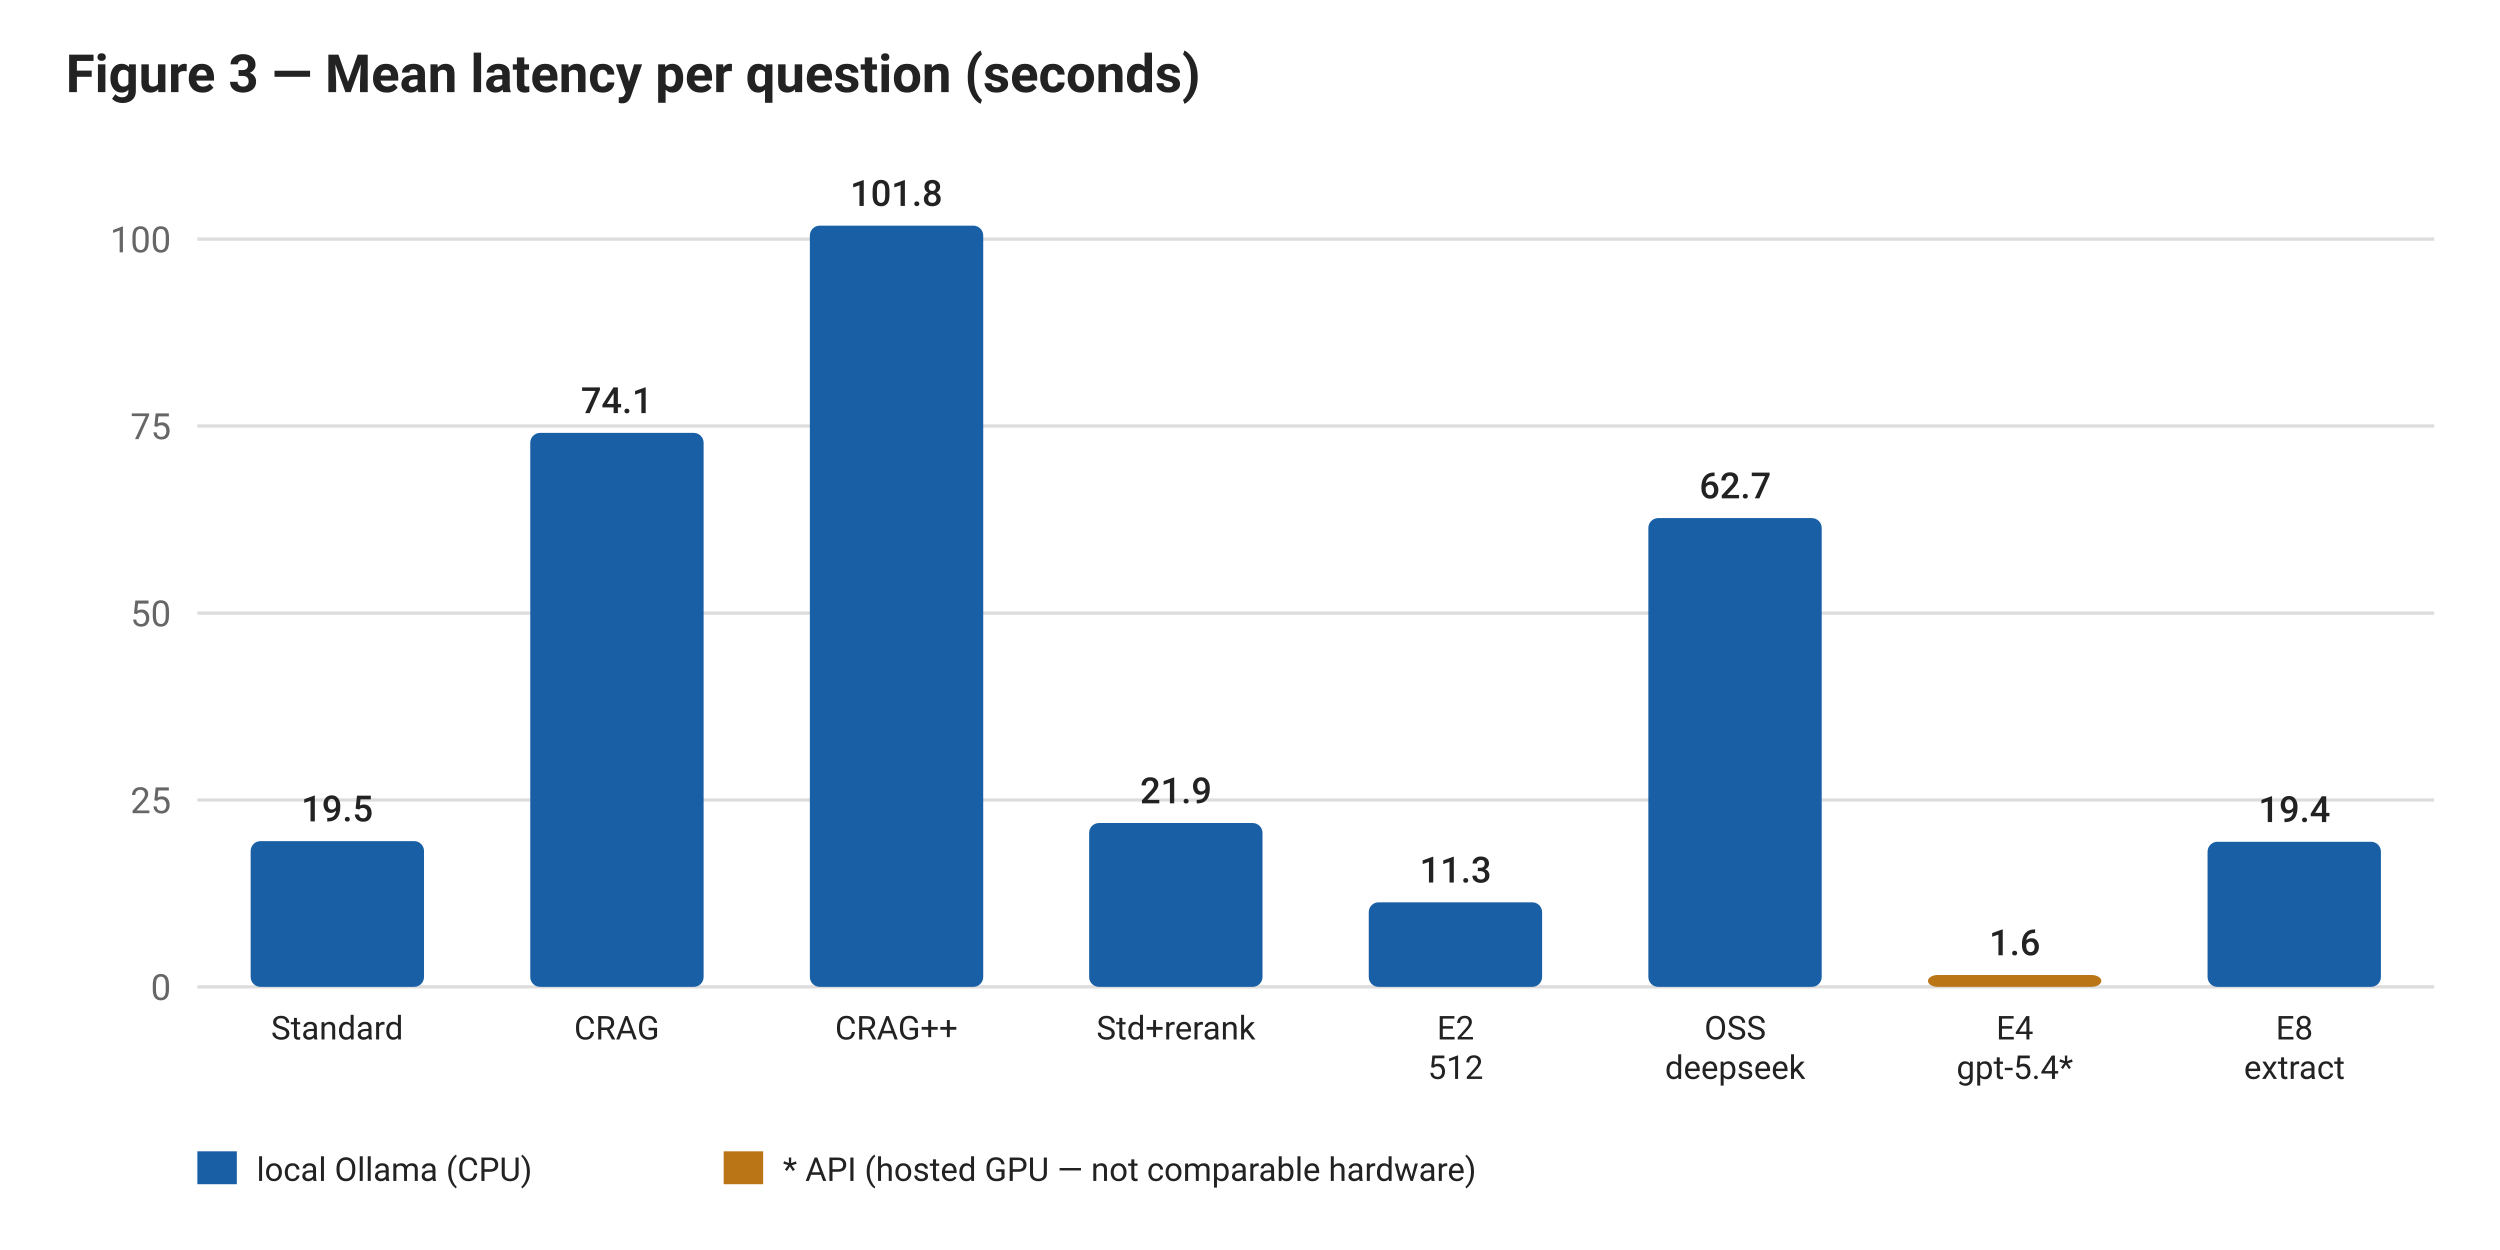
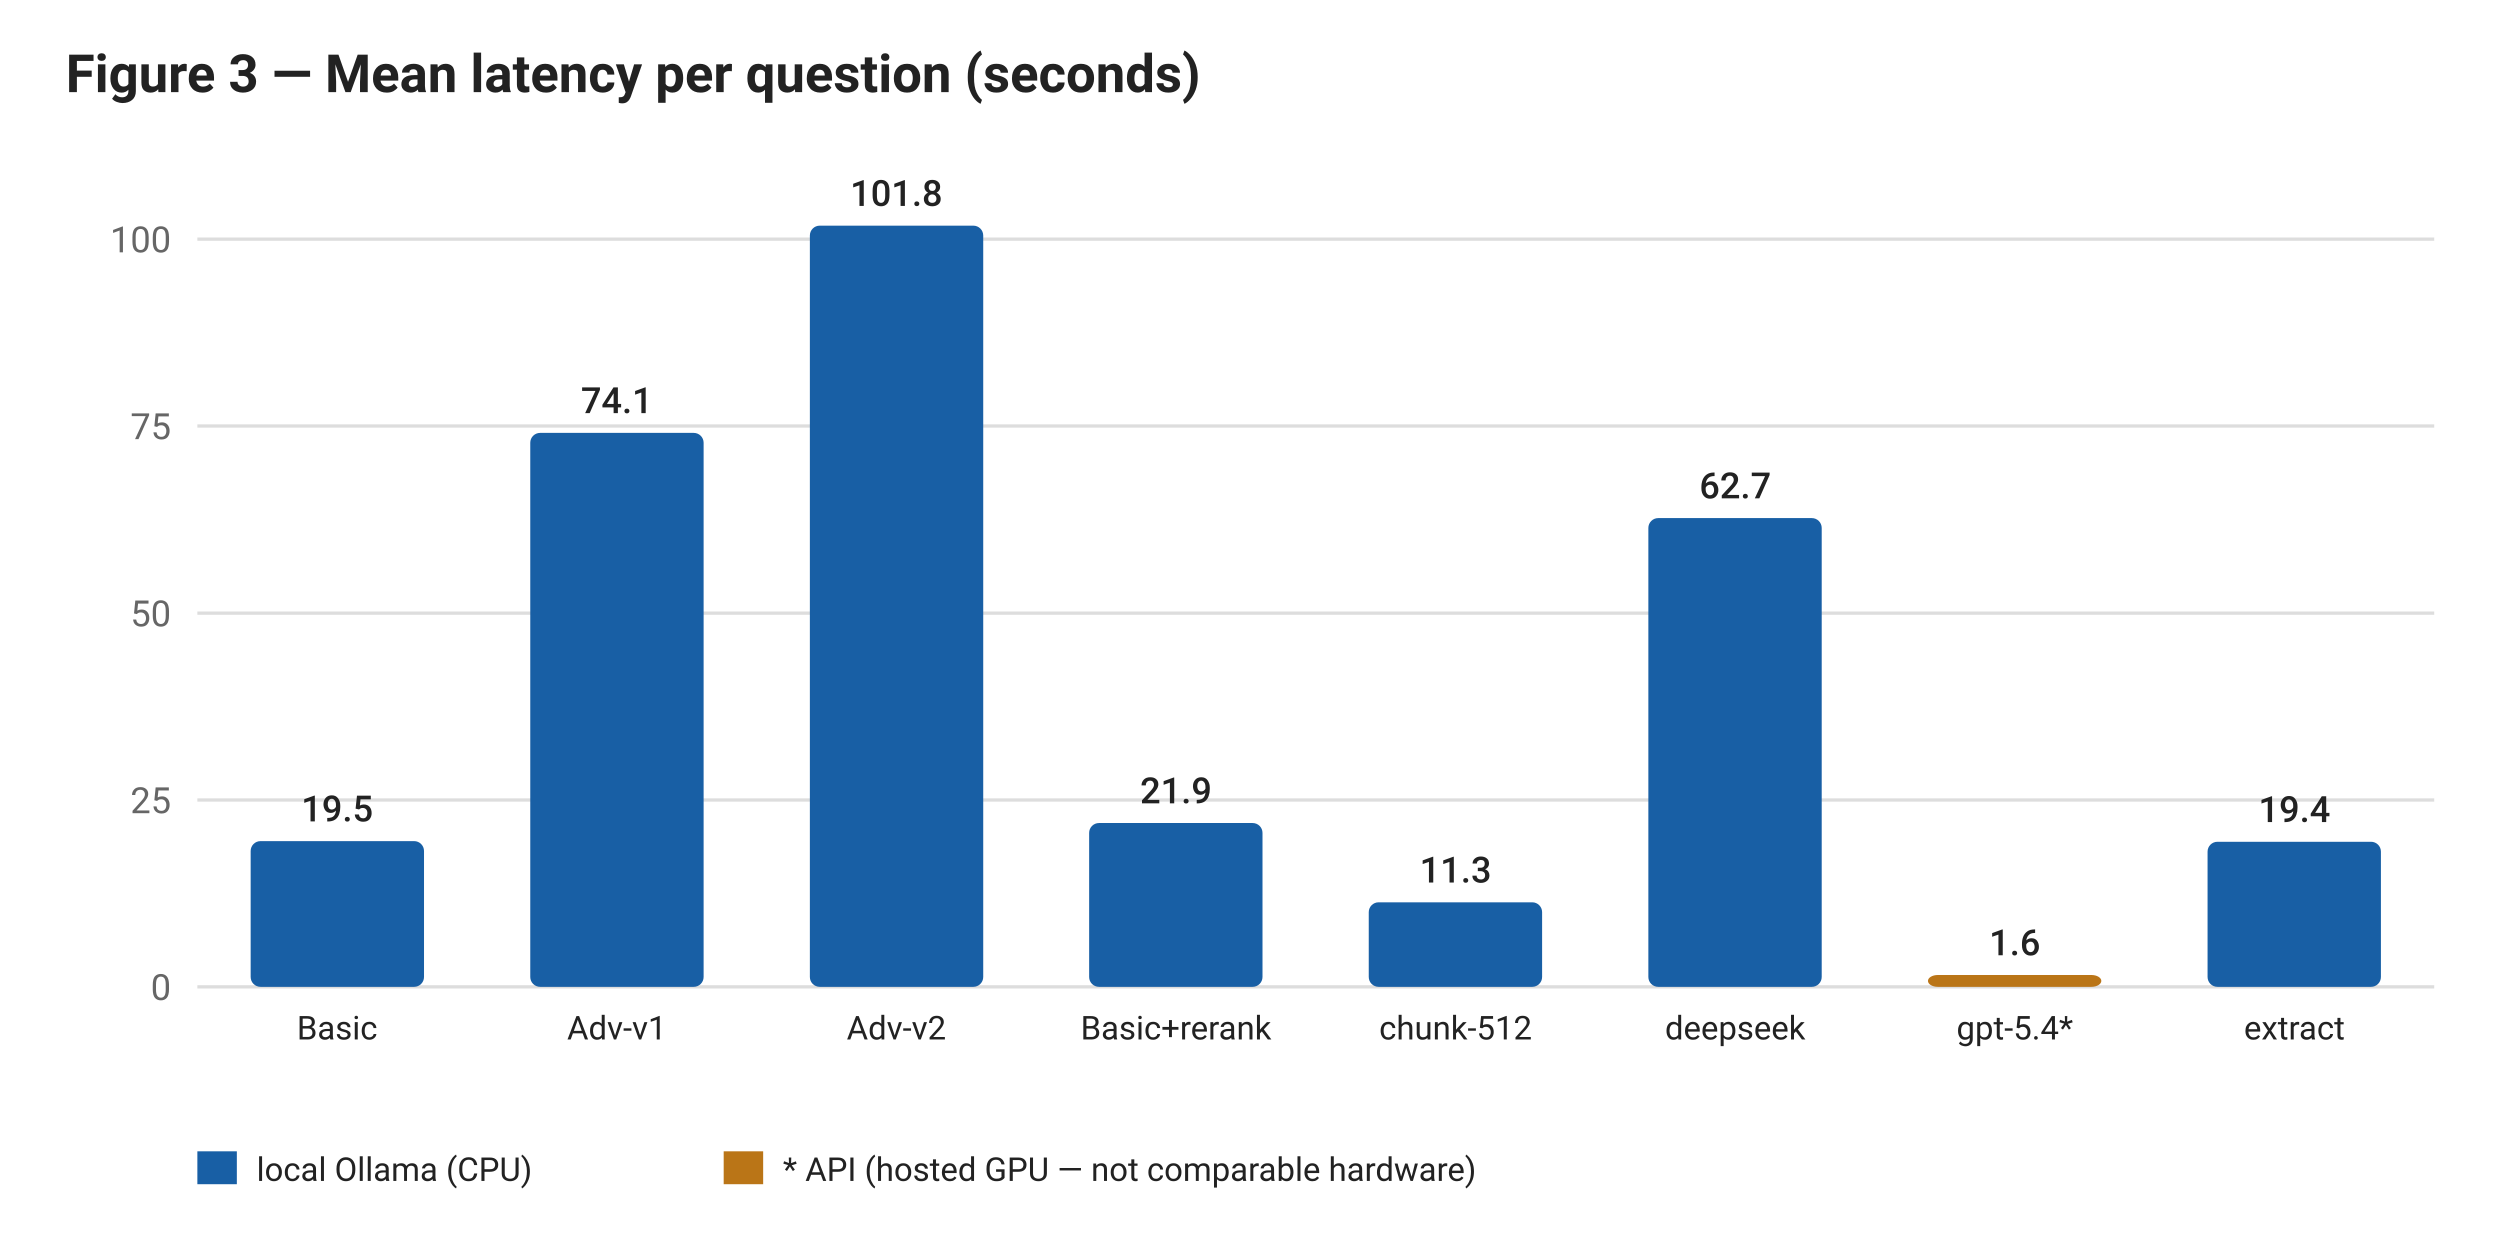
<svg xmlns="http://www.w3.org/2000/svg" width="760" height="380" viewBox="0 0 760 380" font-family="-apple-system,BHF,Segoe UI,Roboto,Helvetica,Arial,sans-serif">
  <rect width="760" height="380" fill="white" />
  <text x="20.0" y="28.0" font-size="16" text-anchor="start" fill="#222222" font-weight="600">Figure 3 — Mean latency per question (seconds)</text>
  <line x1="60.0" y1="300.0" x2="740.0" y2="300.0" stroke="#dddddd" stroke-width="1" />
  <text x="52.0" y="304.0" font-size="11" text-anchor="end" fill="#666666" font-weight="400">0</text>
  <line x1="60.0" y1="243.2" x2="740.0" y2="243.2" stroke="#dddddd" stroke-width="1" />
  <text x="52.0" y="247.2" font-size="11" text-anchor="end" fill="#666666" font-weight="400">25</text>
  <line x1="60.0" y1="186.4" x2="740.0" y2="186.4" stroke="#dddddd" stroke-width="1" />
  <text x="52.0" y="190.4" font-size="11" text-anchor="end" fill="#666666" font-weight="400">50</text>
  <line x1="60.0" y1="129.5" x2="740.0" y2="129.5" stroke="#dddddd" stroke-width="1" />
  <text x="52.0" y="133.5" font-size="11" text-anchor="end" fill="#666666" font-weight="400">75</text>
  <line x1="60.0" y1="72.7" x2="740.0" y2="72.7" stroke="#dddddd" stroke-width="1" />
  <text x="52.0" y="76.7" font-size="11" text-anchor="end" fill="#666666" font-weight="400">100</text>
  <rect x="76.2" y="255.7" width="52.7" height="44.3" fill="#185FA5" stroke="none" stroke-width="1" rx="3" />
  <text x="102.5" y="249.7" font-size="11" text-anchor="middle" fill="#222222" font-weight="500">19.5</text>
-   <text x="102.5" y="316.0" font-size="10" text-anchor="middle" fill="#222222" font-weight="400">Standard</text>
+   <text x="102.5" y="316.0" font-size="10" text-anchor="middle" fill="#222222" font-weight="400">Basic</text>
  <rect x="161.2" y="131.6" width="52.7" height="168.4" fill="#185FA5" stroke="none" stroke-width="1" rx="3" />
  <text x="187.5" y="125.6" font-size="11" text-anchor="middle" fill="#222222" font-weight="500">74.1</text>
-   <text x="187.5" y="316.0" font-size="10" text-anchor="middle" fill="#222222" font-weight="400">CRAG</text>
+   <text x="187.5" y="316.0" font-size="10" text-anchor="middle" fill="#222222" font-weight="400">Adv-v1</text>
  <rect x="246.2" y="68.6" width="52.7" height="231.4" fill="#185FA5" stroke="none" stroke-width="1" rx="3" />
  <text x="272.5" y="62.6" font-size="11" text-anchor="middle" fill="#222222" font-weight="500">101.8</text>
-   <text x="272.5" y="316.0" font-size="10" text-anchor="middle" fill="#222222" font-weight="400">CRAG++</text>
+   <text x="272.5" y="316.0" font-size="10" text-anchor="middle" fill="#222222" font-weight="400">Adv-v2</text>
  <rect x="331.1" y="250.2" width="52.7" height="49.8" fill="#185FA5" stroke="none" stroke-width="1" rx="3" />
  <text x="357.5" y="244.2" font-size="11" text-anchor="middle" fill="#222222" font-weight="500">21.9</text>
-   <text x="357.5" y="316.0" font-size="10" text-anchor="middle" fill="#222222" font-weight="400">Std+rerank</text>
+   <text x="357.5" y="316.0" font-size="10" text-anchor="middle" fill="#222222" font-weight="400">Basic+rerank</text>
  <rect x="416.1" y="274.3" width="52.7" height="25.7" fill="#185FA5" stroke="none" stroke-width="1" rx="3" />
  <text x="442.5" y="268.3" font-size="11" text-anchor="middle" fill="#222222" font-weight="500">11.3</text>
-   <text x="442.5" y="316.0" font-size="10" text-anchor="middle" fill="#222222" font-weight="400">E2</text>
-   <text x="442.5" y="328.0" font-size="10" text-anchor="middle" fill="#222222" font-weight="400">512</text>
+   <text x="442.5" y="316.0" font-size="10" text-anchor="middle" fill="#222222" font-weight="400">chunk-512</text>
  <rect x="501.1" y="157.5" width="52.7" height="142.5" fill="#185FA5" stroke="none" stroke-width="1" rx="3" />
  <text x="527.5" y="151.5" font-size="11" text-anchor="middle" fill="#222222" font-weight="500">62.7</text>
-   <text x="527.5" y="316.0" font-size="10" text-anchor="middle" fill="#222222" font-weight="400">OSS</text>
-   <text x="527.5" y="328.0" font-size="10" text-anchor="middle" fill="#222222" font-weight="400">deepseek</text>
+   <text x="527.5" y="316.0" font-size="10" text-anchor="middle" fill="#222222" font-weight="400">deepseek</text>
  <rect x="586.1" y="296.4" width="52.7" height="3.6" fill="#BA7517" stroke="none" stroke-width="1" rx="3" />
  <text x="612.5" y="290.4" font-size="11" text-anchor="middle" fill="#222222" font-weight="500">1.6</text>
-   <text x="612.5" y="316.0" font-size="10" text-anchor="middle" fill="#222222" font-weight="400">E4</text>
-   <text x="612.5" y="328.0" font-size="10" text-anchor="middle" fill="#222222" font-weight="400">gpt-5.4*</text>
+   <text x="612.5" y="316.0" font-size="10" text-anchor="middle" fill="#222222" font-weight="400">gpt-5.4*</text>
  <rect x="671.1" y="255.9" width="52.7" height="44.1" fill="#185FA5" stroke="none" stroke-width="1" rx="3" />
  <text x="697.5" y="249.9" font-size="11" text-anchor="middle" fill="#222222" font-weight="500">19.4</text>
-   <text x="697.5" y="316.0" font-size="10" text-anchor="middle" fill="#222222" font-weight="400">E8</text>
-   <text x="697.5" y="328.0" font-size="10" text-anchor="middle" fill="#222222" font-weight="400">extract</text>
+   <text x="697.5" y="316.0" font-size="10" text-anchor="middle" fill="#222222" font-weight="400">extract</text>
  <rect x="60.0" y="350.0" width="12.0" height="10.0" fill="#185FA5" stroke="none" stroke-width="1" rx="0" />
  <text x="78.0" y="359.0" font-size="10" text-anchor="start" fill="#222222" font-weight="400">local Ollama (CPU)</text>
  <rect x="220.0" y="350.0" width="12.0" height="10.0" fill="#BA7517" stroke="none" stroke-width="1" rx="0" />
  <text x="238.0" y="359.0" font-size="10" text-anchor="start" fill="#222222" font-weight="400">* API (hosted GPU — not comparable hardware)</text>
</svg>
